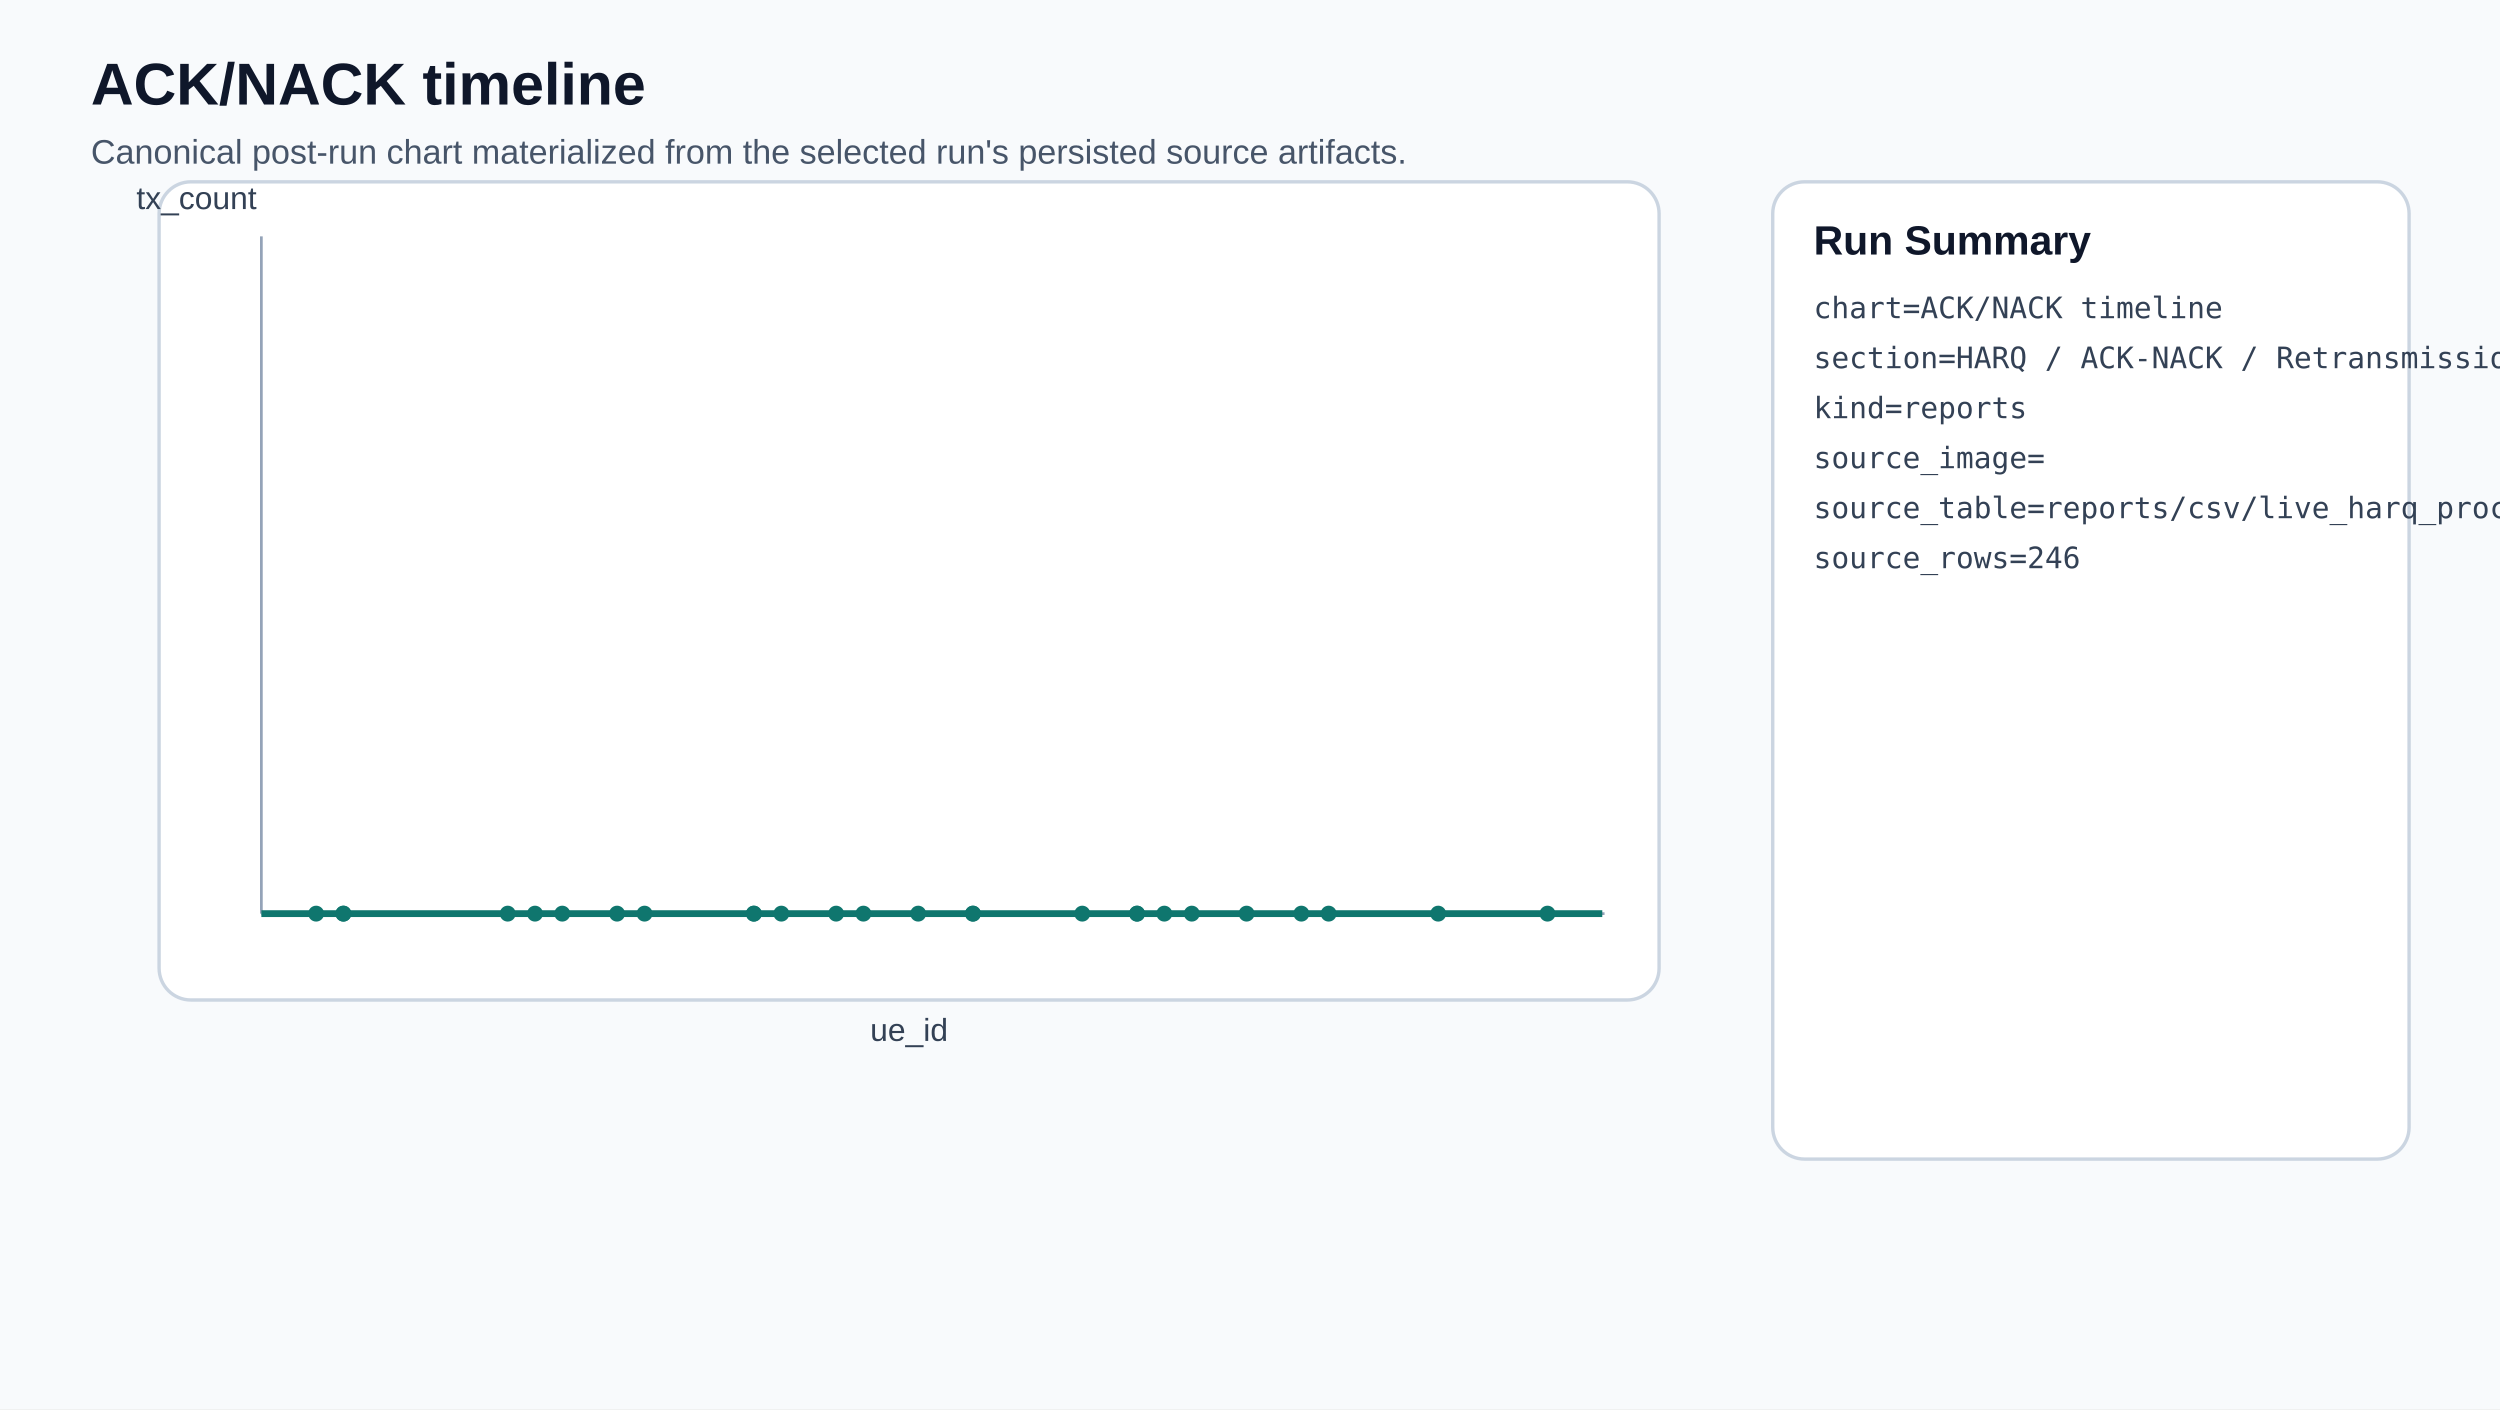
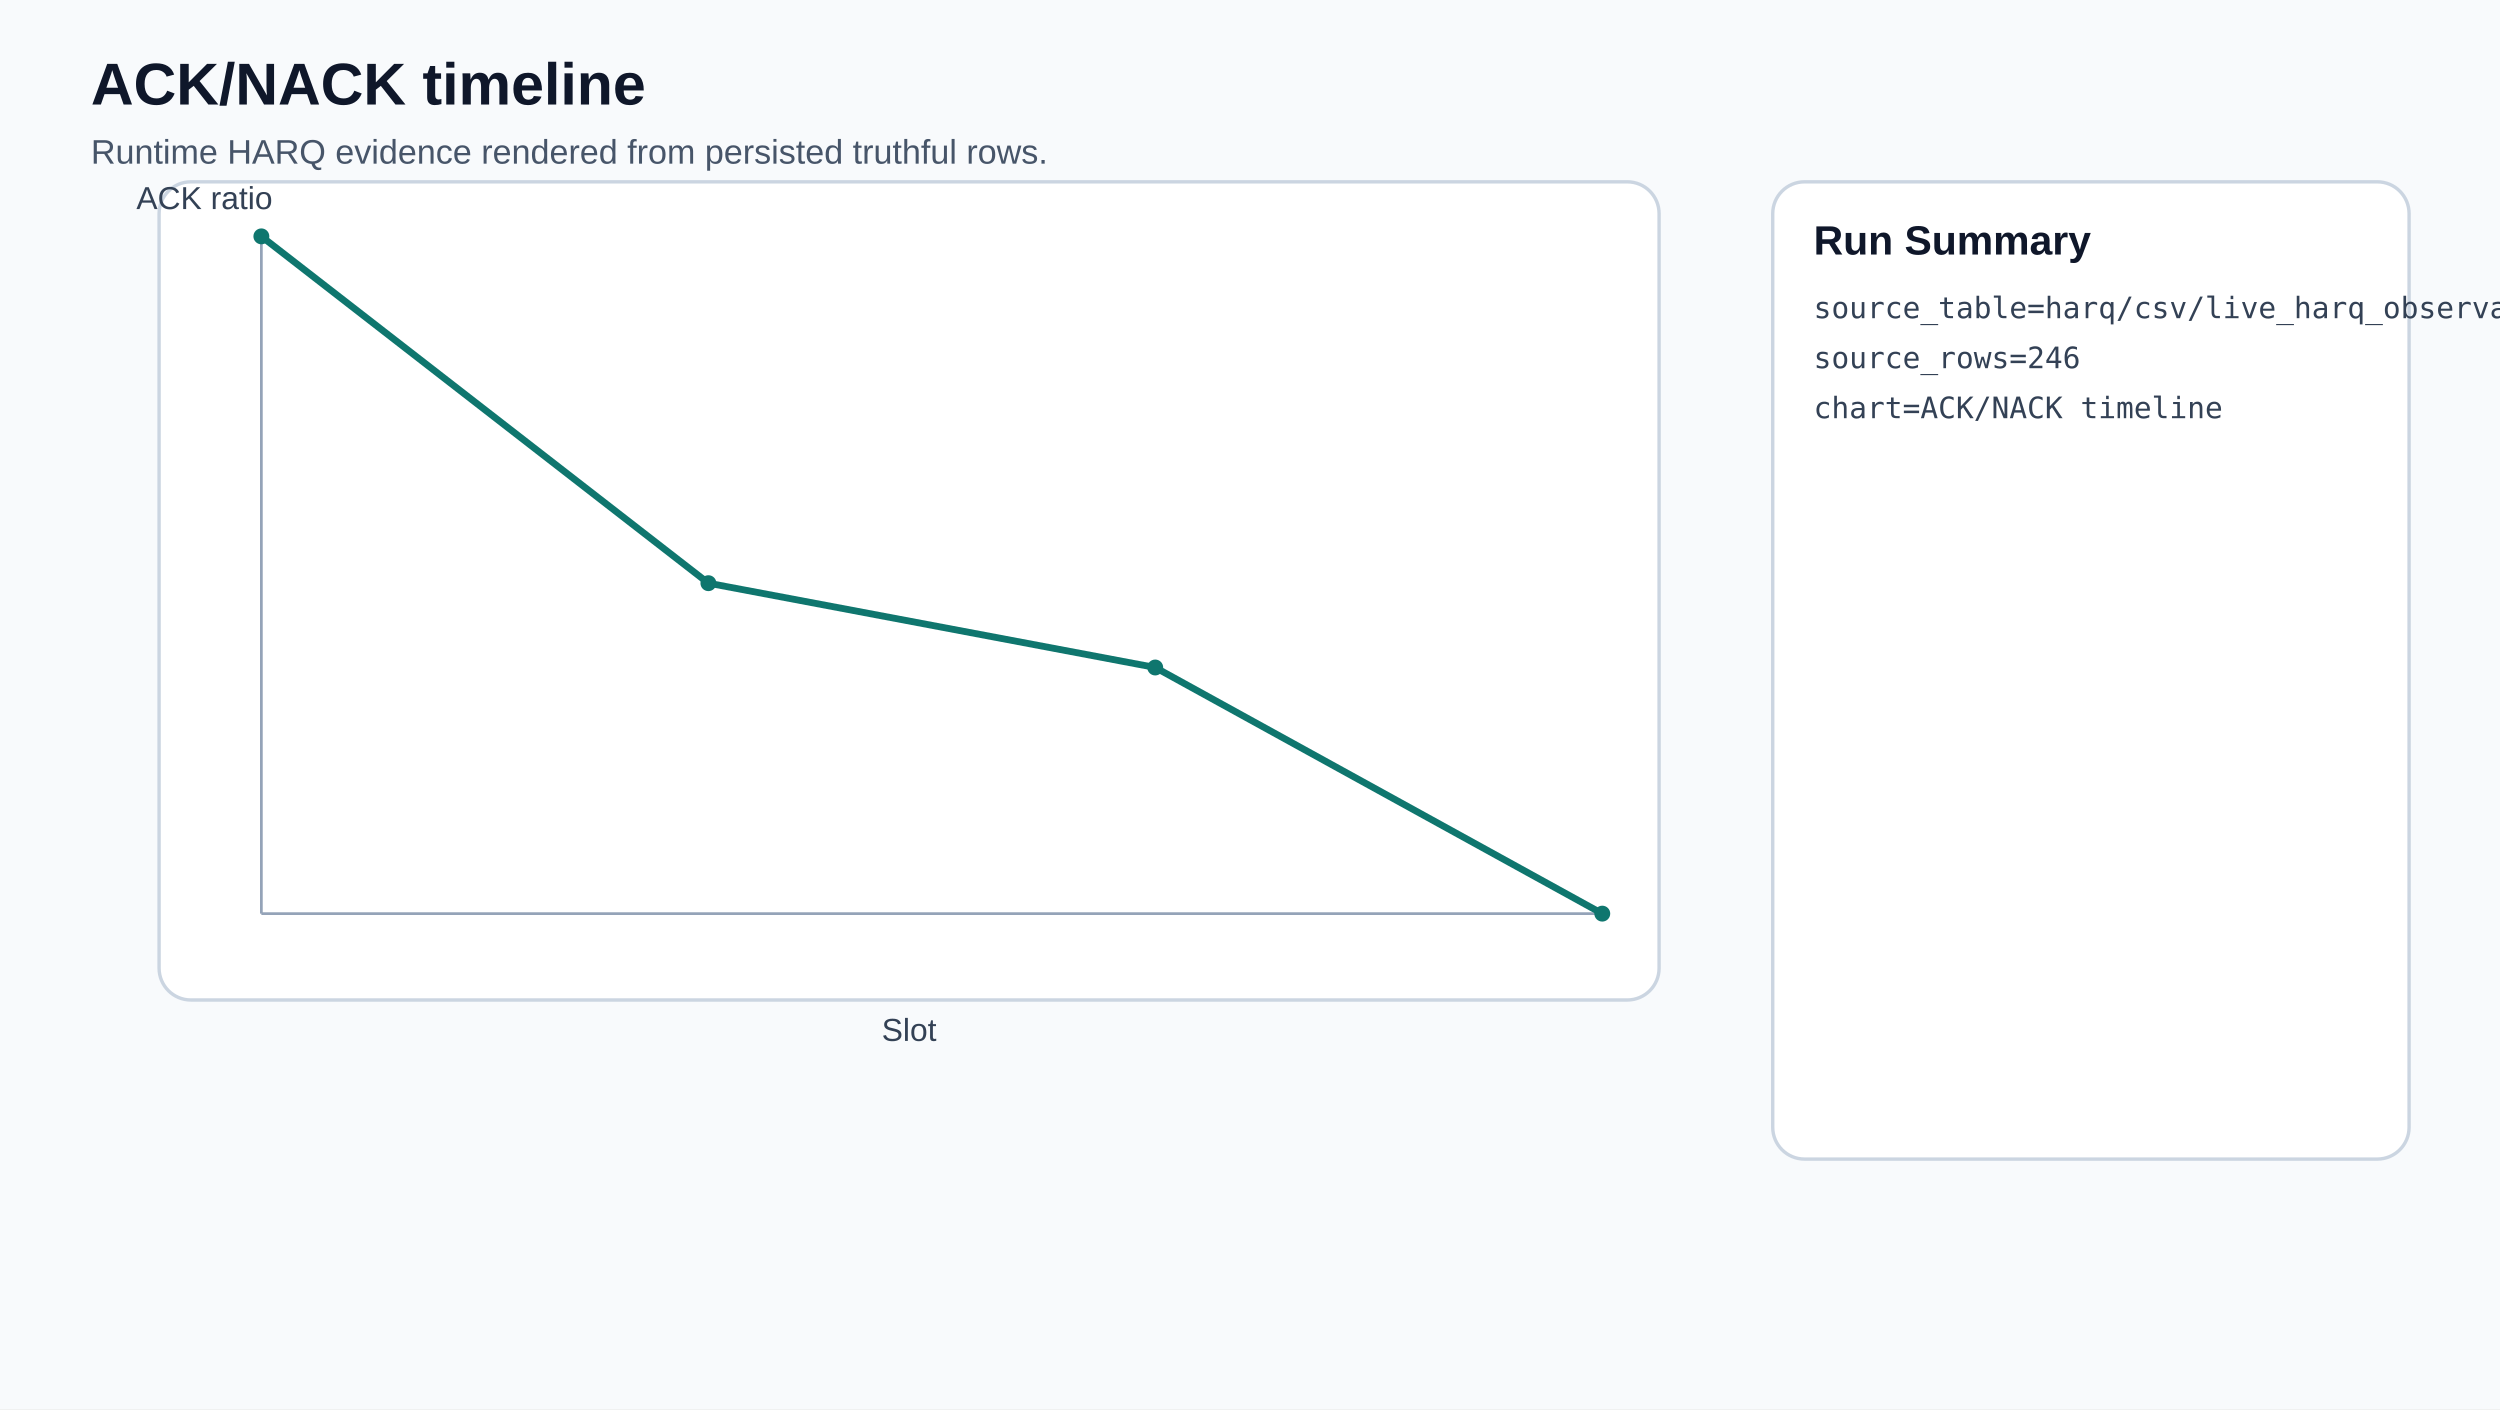
<svg xmlns="http://www.w3.org/2000/svg" width="1100" height="620" viewBox="0 0 1100 620">
  <rect width="100%" height="100%" fill="#f8fafc" />
  <text x="40" y="46" font-family="Segoe UI,Arial,sans-serif" font-size="26" font-weight="700" fill="#0f172a">ACK/NACK timeline</text>
-   <text x="40" y="72" font-family="Segoe UI,Arial,sans-serif" font-size="15" fill="#475569">Canonical post-run chart materialized from the selected run's persisted source artifacts.</text>
+   <text x="40" y="72" font-family="Segoe UI,Arial,sans-serif" font-size="15" fill="#475569">Runtime HARQ evidence rendered from persisted truthful rows.</text>
  <rect x="70" y="80" width="660" height="360" rx="14" fill="#ffffff" stroke="#cbd5e1" stroke-width="1.5" />
  <line x1="115" y1="402" x2="706" y2="402" stroke="#94a3b8" stroke-width="1.2" />
  <line x1="115" y1="104" x2="115" y2="402" stroke="#94a3b8" stroke-width="1.2" />
-   <polyline fill="none" stroke="#0f766e" stroke-width="3" points="139.1,402.0 163.2,402.0 187.2,402.0 211.3,402.0 271.5,402.0 331.7,402.0 416.0,402.0 428.1,402.0 620.7,402.0 668.9,402.0 151.1,402.0 175.2,402.0 223.4,402.0 452.1,402.0 524.4,402.0 596.6,402.0 644.8,402.0 705.0,402.0 127.0,402.0 247.4,402.0 259.5,402.0 283.6,402.0 295.6,402.0 319.7,402.0 379.9,402.0 391.9,402.0 500.3,402.0 512.3,402.0 343.8,402.0 367.9,402.0 488.3,402.0 548.5,402.0 560.5,402.0 584.6,402.0 608.7,402.0 632.8,402.0 693.0,402.0 115.0,402.0 199.3,402.0 235.4,402.0 307.7,402.0 355.8,402.0 404.0,402.0 440.1,402.0 464.2,402.0 476.2,402.0 536.4,402.0 572.6,402.0 656.8,402.0 680.9,402.0 416.0,402.0 271.5,402.0 139.1,402.0 163.2,402.0 187.2,402.0 211.3,402.0 331.7,402.0 428.1,402.0 620.7,402.0 668.9,402.0 223.4,402.0 705.0,402.0 175.2,402.0 151.1,402.0 452.1,402.0 524.4,402.0 596.6,402.0 644.8,402.0 127.0,402.0 319.7,402.0 512.3,402.0 247.4,402.0 259.5,402.0 283.6,402.0 295.6,402.0 379.9,402.0 391.9,402.0 500.3,402.0 367.9,402.0 560.5,402.0 608.7,402.0 343.8,402.0 488.3,402.0 548.5,402.0 584.6,402.0 632.8,402.0 693.0,402.0 464.2,402.0 656.8,402.0 115.0,402.0 199.3,402.0 235.4,402.0 307.7,402.0 355.8,402.0 404.0,402.0 440.1,402.0 476.2,402.0 536.4,402.0 572.6,402.0 680.9,402.0 139.1,402.0 416.0,402.0 620.7,402.0 668.9,402.0 331.7,402.0 271.5,402.0 163.2,402.0 211.3,402.0 584.6,402.0 223.4,402.0 524.4,402.0 705.0,402.0 151.1,402.0 175.2,402.0 452.1,402.0 596.6,402.0 644.8,402.0 127.0,402.0 283.6,402.0 379.9,402.0 319.7,402.0 247.4,402.0 259.5,402.0 295.6,402.0 391.9,402.0 500.3,402.0 367.9,402.0 512.3,402.0 608.7,402.0 560.5,402.0 199.3,402.0 343.8,402.0 488.3,402.0 548.5,402.0 632.8,402.0 693.0,402.0 464.2,402.0 572.6,402.0 187.2,402.0 656.8,402.0 428.1,402.0 235.4,402.0 115.0,402.0 307.7,402.0 355.8,402.0 404.0,402.0 440.1,402.0 476.2,402.0 536.4,402.0 680.9,402.0 139.1,402.0 163.2,402.0 211.3,402.0 271.5,402.0 331.7,402.0 416.0,402.0 584.6,402.0 620.7,402.0 668.9,402.0 151.1,402.0 175.2,402.0 223.4,402.0 452.1,402.0 524.4,402.0 596.6,402.0 644.8,402.0 705.0,402.0 127.0,402.0 247.4,402.0 259.5,402.0 283.6,402.0 295.6,402.0 319.7,402.0 379.9,402.0 391.9,402.0 500.3,402.0 199.3,402.0 343.8,402.0 367.9,402.0 488.3,402.0" />
-   <circle cx="139.1" cy="402.0" r="3.5" fill="#0f766e" />
-   <circle cx="428.1" cy="402.0" r="3.5" fill="#0f766e" />
-   <circle cx="524.4" cy="402.0" r="3.5" fill="#0f766e" />
-   <circle cx="283.6" cy="402.0" r="3.5" fill="#0f766e" />
-   <circle cx="343.8" cy="402.0" r="3.5" fill="#0f766e" />
-   <circle cx="632.8" cy="402.0" r="3.5" fill="#0f766e" />
-   <circle cx="404.0" cy="402.0" r="3.5" fill="#0f766e" />
-   <circle cx="680.9" cy="402.0" r="3.5" fill="#0f766e" />
-   <circle cx="331.7" cy="402.0" r="3.5" fill="#0f766e" />
-   <circle cx="151.1" cy="402.0" r="3.5" fill="#0f766e" />
-   <circle cx="512.3" cy="402.0" r="3.5" fill="#0f766e" />
-   <circle cx="500.3" cy="402.0" r="3.5" fill="#0f766e" />
-   <circle cx="584.6" cy="402.0" r="3.5" fill="#0f766e" />
-   <circle cx="235.4" cy="402.0" r="3.5" fill="#0f766e" />
-   <circle cx="572.6" cy="402.0" r="3.5" fill="#0f766e" />
-   <circle cx="271.5" cy="402.0" r="3.5" fill="#0f766e" />
-   <circle cx="151.1" cy="402.0" r="3.5" fill="#0f766e" />
-   <circle cx="379.9" cy="402.0" r="3.5" fill="#0f766e" />
-   <circle cx="367.9" cy="402.0" r="3.5" fill="#0f766e" />
-   <circle cx="548.5" cy="402.0" r="3.5" fill="#0f766e" />
-   <circle cx="428.1" cy="402.0" r="3.5" fill="#0f766e" />
-   <circle cx="476.2" cy="402.0" r="3.5" fill="#0f766e" />
-   <circle cx="331.7" cy="402.0" r="3.5" fill="#0f766e" />
-   <circle cx="223.4" cy="402.0" r="3.5" fill="#0f766e" />
-   <circle cx="247.4" cy="402.0" r="3.5" fill="#0f766e" />
-   <circle cx="500.3" cy="402.0" r="3.5" fill="#0f766e" />
-   <text x="400.0" y="458" text-anchor="middle" font-family="Segoe UI,Arial,sans-serif" font-size="14" fill="#334155">ue_id</text>
-   <text x="60" y="92" font-family="Segoe UI,Arial,sans-serif" font-size="14" fill="#334155">tx_count</text>
+   <polyline fill="none" stroke="#0f766e" stroke-width="3" points="115.0,104.0 311.7,256.6 508.3,293.7 705.0,402.0" />
+   <circle cx="115.0" cy="104.0" r="3.5" fill="#0f766e" />
+   <circle cx="311.7" cy="256.6" r="3.5" fill="#0f766e" />
+   <circle cx="508.3" cy="293.7" r="3.5" fill="#0f766e" />
+   <circle cx="705.0" cy="402.0" r="3.5" fill="#0f766e" />
+   <text x="400.0" y="458" text-anchor="middle" font-family="Segoe UI,Arial,sans-serif" font-size="14" fill="#334155">Slot</text>
+   <text x="60" y="92" font-family="Segoe UI,Arial,sans-serif" font-size="14" fill="#334155">ACK ratio</text>
  <rect x="780" y="80" width="280" height="430" rx="14" fill="#ffffff" stroke="#cbd5e1" stroke-width="1.5" />
  <text x="798" y="112" font-family="Segoe UI,Arial,sans-serif" font-size="18" font-weight="700" fill="#0f172a">Run Summary</text>
-   <text x="798" y="140" font-family="Consolas,Segoe UI Mono,monospace" font-size="13" fill="#334155">chart=ACK/NACK timeline</text>
-   <text x="798" y="162" font-family="Consolas,Segoe UI Mono,monospace" font-size="13" fill="#334155">section=HARQ / ACK-NACK / Retransmission</text>
-   <text x="798" y="184" font-family="Consolas,Segoe UI Mono,monospace" font-size="13" fill="#334155">kind=reports</text>
-   <text x="798" y="206" font-family="Consolas,Segoe UI Mono,monospace" font-size="13" fill="#334155">source_image=</text>
-   <text x="798" y="228" font-family="Consolas,Segoe UI Mono,monospace" font-size="13" fill="#334155">source_table=reports/csv/live_harq_process_table.csv</text>
-   <text x="798" y="250" font-family="Consolas,Segoe UI Mono,monospace" font-size="13" fill="#334155">source_rows=246</text>
+   <text x="798" y="140" font-family="Consolas,Segoe UI Mono,monospace" font-size="13" fill="#334155">source_table=harq/csv/live_harq_observation_timeline.csv</text>
+   <text x="798" y="162" font-family="Consolas,Segoe UI Mono,monospace" font-size="13" fill="#334155">source_rows=246</text>
+   <text x="798" y="184" font-family="Consolas,Segoe UI Mono,monospace" font-size="13" fill="#334155">chart=ACK/NACK timeline</text>
</svg>
